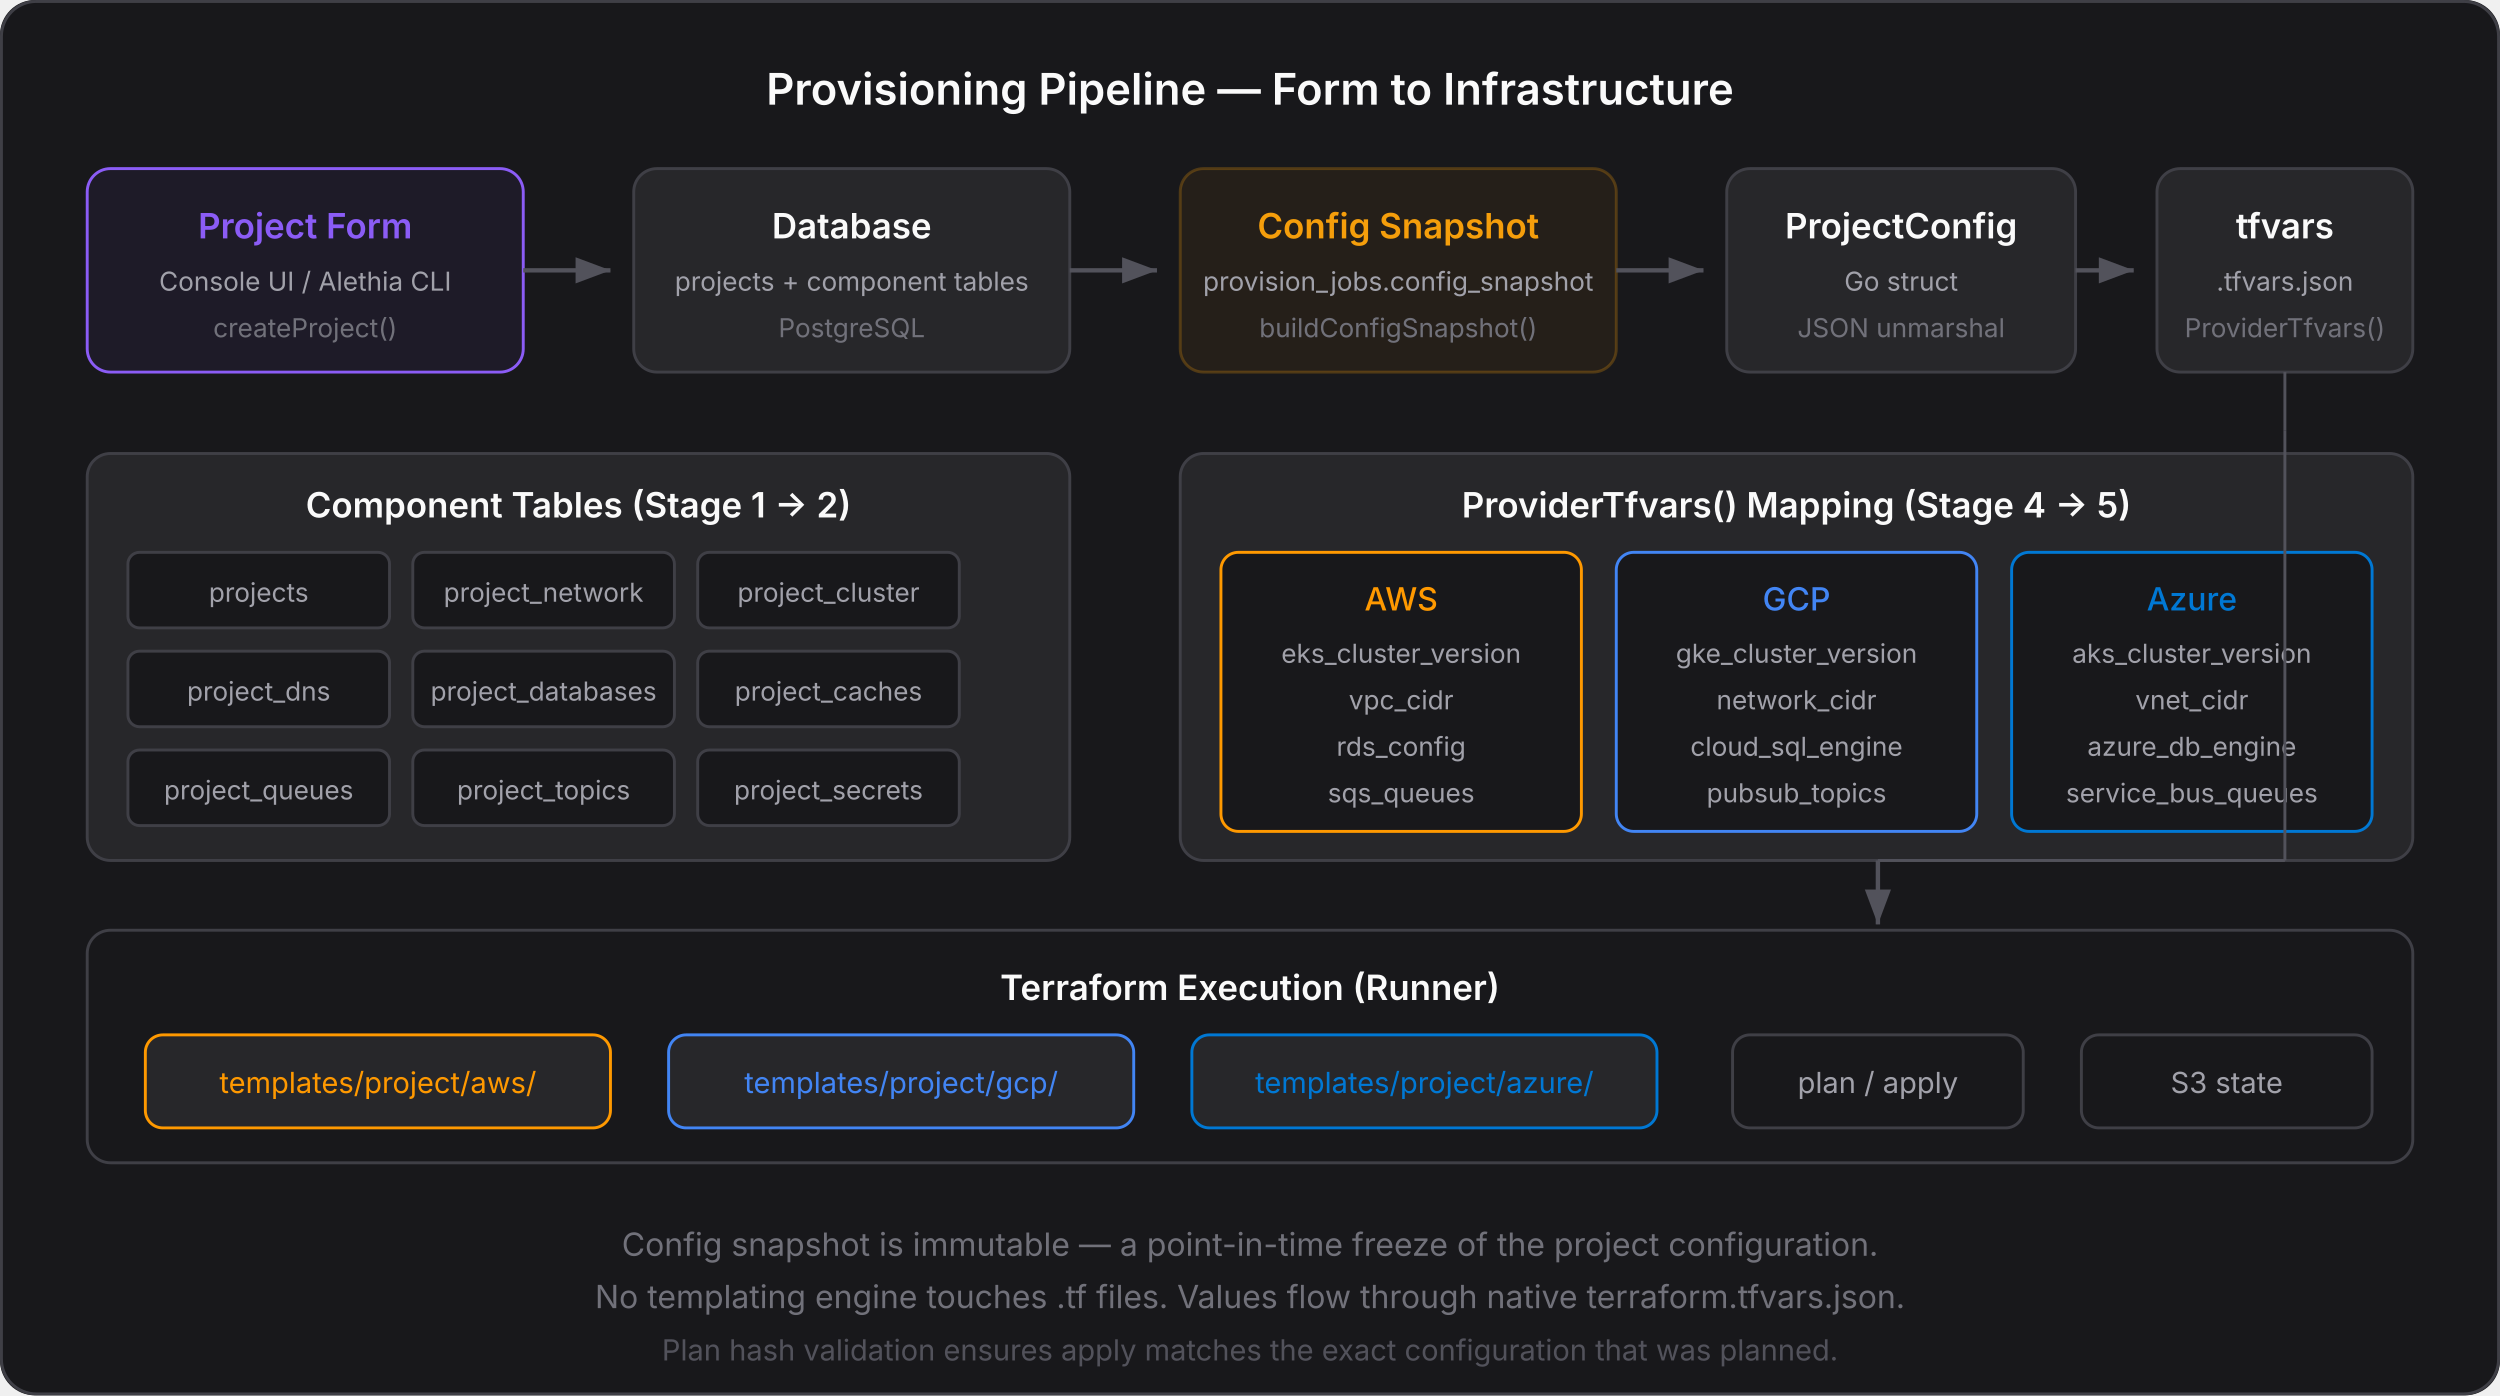
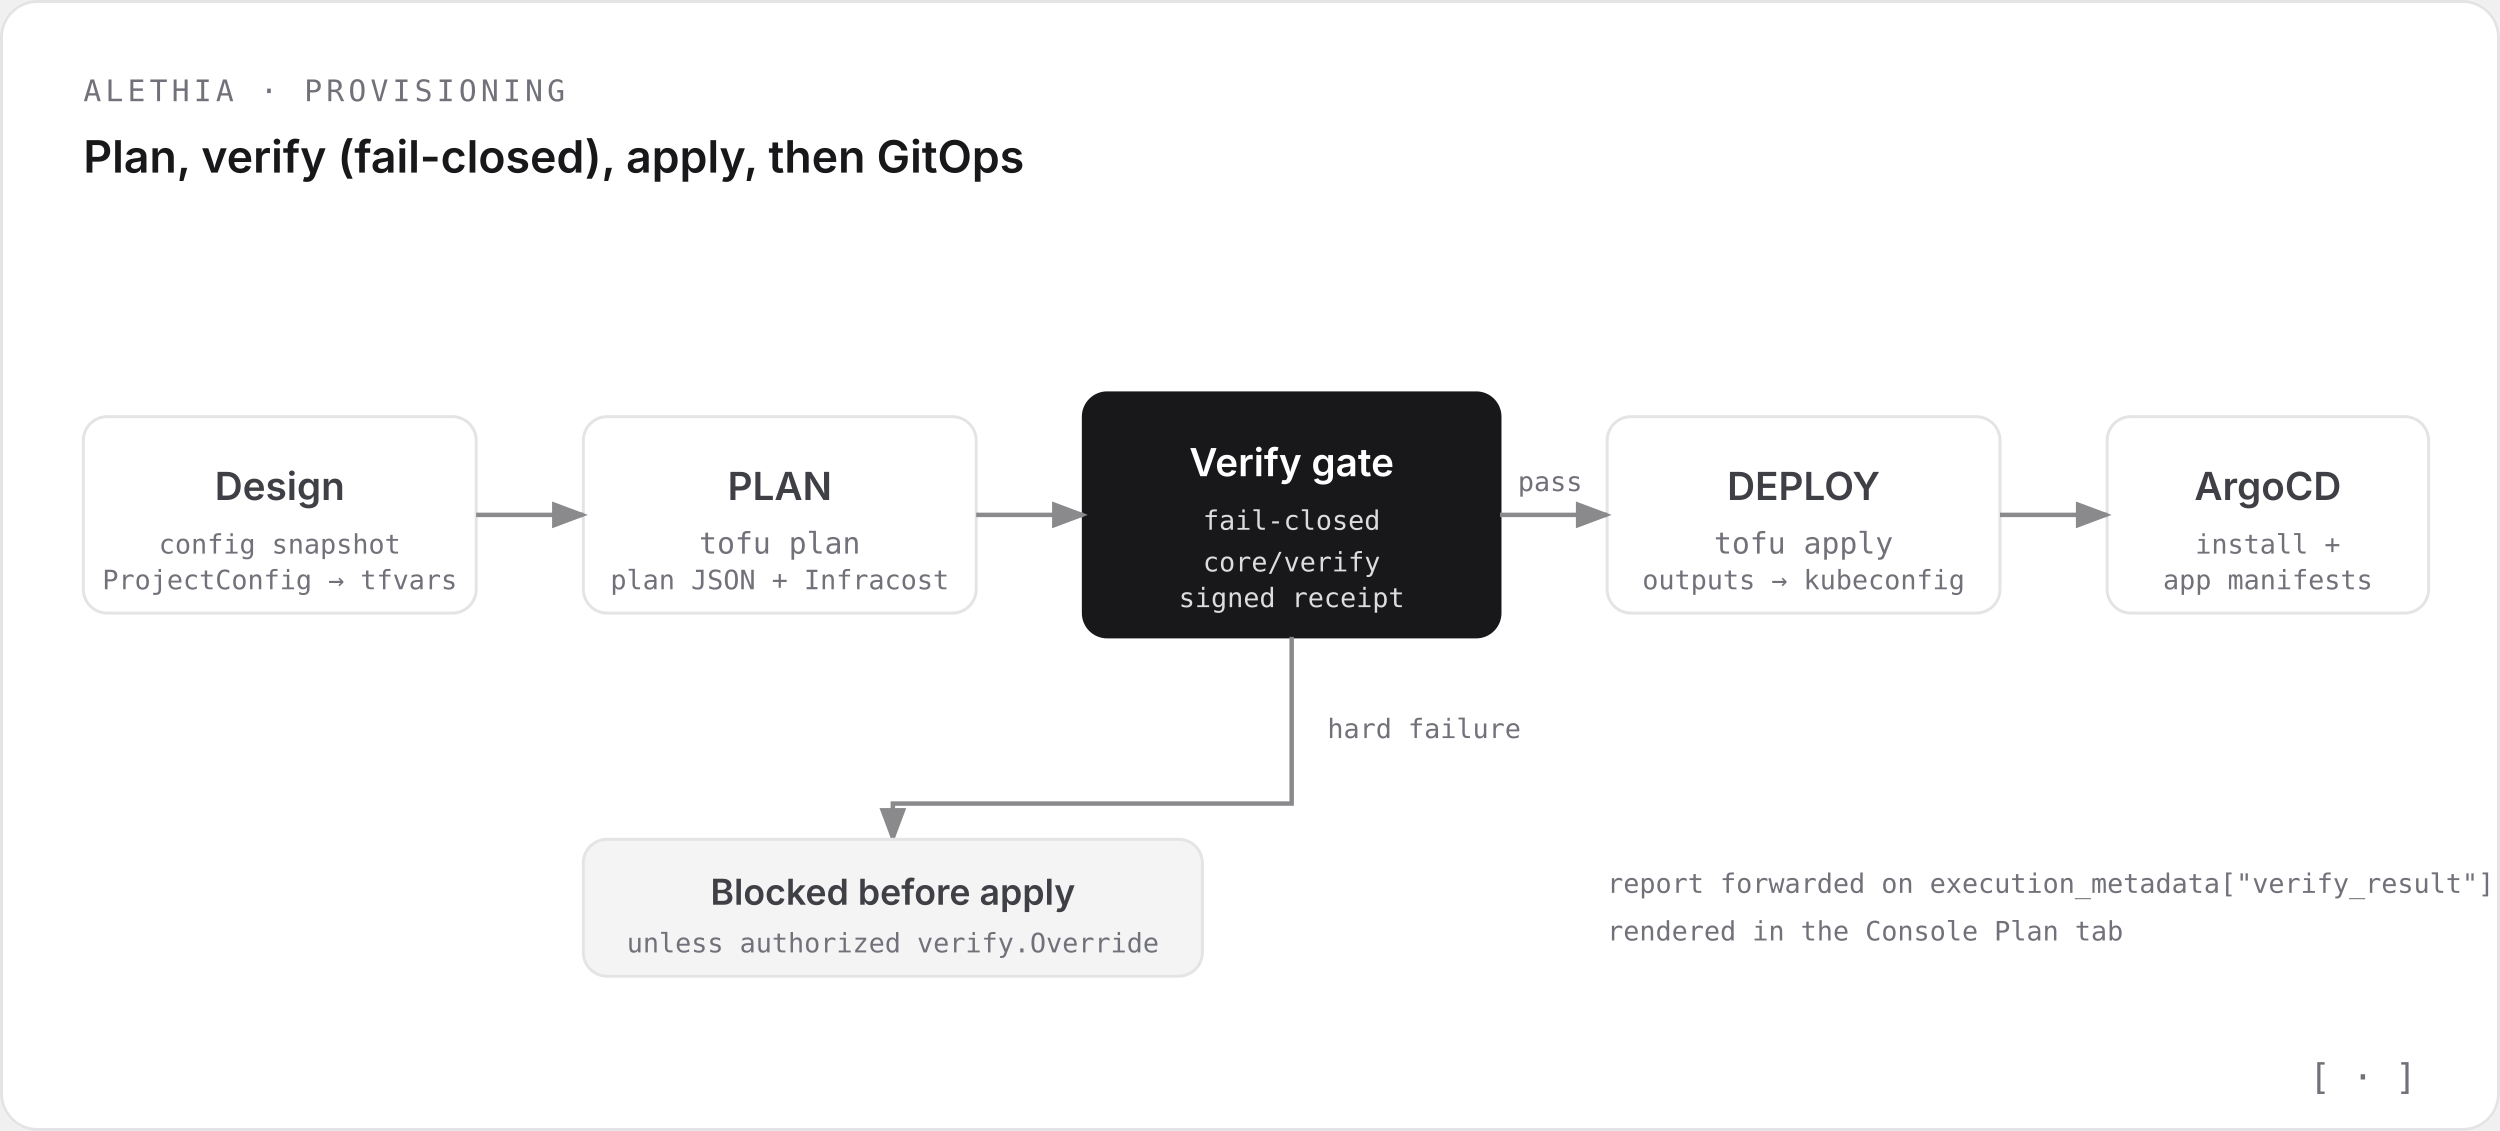
- <svg xmlns="http://www.w3.org/2000/svg" viewBox="0 0 860 480" width="100%" fill="none">
+ <svg xmlns="http://www.w3.org/2000/svg" viewBox="0 0 840 380" width="100%" role="img" aria-label="Provisioning pipeline: design to tofu plan, a fail-closed verify gate, tofu apply, then ArgoCD">
+   <style>
+     .d-bg{fill:#fafafa}.d-surface{fill:#fff;stroke:#e4e4e7;stroke-width:1}.d-surface2{fill:#f4f4f5;stroke:#e4e4e7;stroke-width:1}.d-emph{fill:#18181b;stroke:#18181b}
+     .d-title{fill:#18181b}.d-label{fill:#3f3f46}.d-sub{fill:#71717a}.d-emph-text{fill:#fff}
+     .d-eyebrow{fill:#71717a;letter-spacing:.14em}.d-edge{stroke:#8a8a8d;stroke-width:1.5;fill:none}
+     .d-edge-fill{fill:#8a8a8d}.d-grid{stroke:#f0f0f1;stroke-width:1}
+     text{font-family:'Geist',ui-sans-serif,system-ui,-apple-system,'Segoe UI',sans-serif}
+     .mono{font-family:'Geist Mono',ui-monospace,SFMono-Regular,Menlo,monospace}
+     @media (prefers-color-scheme:dark){
+       .d-bg{fill:#101012}.d-surface{fill:#18181b;stroke:#2c2c30}.d-surface2{fill:#202023;stroke:#2c2c30}.d-emph{fill:#fafafa;stroke:#fafafa}
+       .d-title{fill:#fafafa}.d-label{fill:#d4d4d8}.d-sub{fill:#8a8a8d}.d-emph-text{fill:#18181b}
+       .d-eyebrow{fill:#8a8a8d}.d-edge{stroke:#71717a}.d-edge-fill{fill:#71717a}.d-grid{stroke:#1a1a1d}
+     }
+   </style>
  <defs>
-     <marker id="arrow" markerWidth="8" markerHeight="6" refX="8" refY="3" orient="auto">
-       <path d="M0,0 L8,3 L0,6" fill="#52525B" />
+     <pattern id="grid" width="28" height="28" patternUnits="userSpaceOnUse">
+       <path class="d-grid" d="M28 0 H0 V28" fill="none" />
+     </pattern>
+     <marker id="ar" markerWidth="8" markerHeight="8" refX="7" refY="3" orient="auto">
+       <path class="d-edge-fill" d="M0,0 L8,3 L0,6" />
    </marker>
  </defs>
-   <rect width="860" height="480" rx="12" fill="#18181B" />
-   <rect x="0.5" y="0.5" width="859" height="479" rx="12" fill="none" stroke="#3F3F46" />
-   <text x="430" y="36" text-anchor="middle" font-family="Inter, system-ui, sans-serif" font-size="15" font-weight="600" fill="#FAFAFA">Provisioning Pipeline — Form to Infrastructure</text>
-   <rect x="30" y="58" width="150" height="70" rx="8" fill="#8B5CF610" stroke="#8B5CF6" />
-   <text x="105" y="82" text-anchor="middle" font-family="Inter, system-ui, sans-serif" font-size="12" font-weight="600" fill="#8B5CF6">Project Form</text>
-   <text x="105" y="100" text-anchor="middle" font-family="Inter, system-ui, sans-serif" font-size="9" fill="#A1A1AA">Console UI / Alethia CLI</text>
-   <text x="105" y="116" text-anchor="middle" font-family="Inter, system-ui, sans-serif" font-size="9" fill="#71717A">createProject()</text>
-   <line x1="180" y1="93" x2="210" y2="93" stroke="#52525B" stroke-width="1.5" marker-end="url(#arrow)" />
-   <rect x="218" y="58" width="150" height="70" rx="8" fill="#27272A" stroke="#3F3F46" />
-   <text x="293" y="82" text-anchor="middle" font-family="Inter, system-ui, sans-serif" font-size="12" font-weight="600" fill="#FAFAFA">Database</text>
-   <text x="293" y="100" text-anchor="middle" font-family="Inter, system-ui, sans-serif" font-size="9" fill="#A1A1AA">projects + component tables</text>
-   <text x="293" y="116" text-anchor="middle" font-family="Inter, system-ui, sans-serif" font-size="9" fill="#71717A">PostgreSQL</text>
-   <line x1="368" y1="93" x2="398" y2="93" stroke="#52525B" stroke-width="1.5" marker-end="url(#arrow)" />
-   <rect x="406" y="58" width="150" height="70" rx="8" fill="#F59E0B10" stroke="#F59E0B40" />
-   <text x="481" y="82" text-anchor="middle" font-family="Inter, system-ui, sans-serif" font-size="12" font-weight="600" fill="#F59E0B">Config Snapshot</text>
-   <text x="481" y="100" text-anchor="middle" font-family="Inter, system-ui, sans-serif" font-size="9" fill="#A1A1AA">provision_jobs.config_snapshot</text>
-   <text x="481" y="116" text-anchor="middle" font-family="Inter, system-ui, sans-serif" font-size="9" fill="#71717A">buildConfigSnapshot()</text>
-   <line x1="556" y1="93" x2="586" y2="93" stroke="#52525B" stroke-width="1.5" marker-end="url(#arrow)" />
-   <rect x="594" y="58" width="120" height="70" rx="8" fill="#27272A" stroke="#3F3F46" />
-   <text x="654" y="82" text-anchor="middle" font-family="Inter, system-ui, sans-serif" font-size="12" font-weight="600" fill="#FAFAFA">ProjectConfig</text>
-   <text x="654" y="100" text-anchor="middle" font-family="Inter, system-ui, sans-serif" font-size="9" fill="#A1A1AA">Go struct</text>
-   <text x="654" y="116" text-anchor="middle" font-family="Inter, system-ui, sans-serif" font-size="9" fill="#71717A">JSON unmarshal</text>
-   <line x1="714" y1="93" x2="734" y2="93" stroke="#52525B" stroke-width="1.5" marker-end="url(#arrow)" />
-   <rect x="742" y="58" width="88" height="70" rx="8" fill="#27272A" stroke="#3F3F46" />
-   <text x="786" y="82" text-anchor="middle" font-family="Inter, system-ui, sans-serif" font-size="12" font-weight="600" fill="#FAFAFA">tfvars</text>
-   <text x="786" y="100" text-anchor="middle" font-family="Inter, system-ui, sans-serif" font-size="9" fill="#A1A1AA">.tfvars.json</text>
-   <text x="786" y="116" text-anchor="middle" font-family="Inter, system-ui, sans-serif" font-size="9" fill="#71717A">ProviderTfvars()</text>
-   <rect x="30" y="156" width="338" height="140" rx="8" fill="#27272A" stroke="#3F3F46" />
-   <text x="199" y="178" text-anchor="middle" font-family="Inter, system-ui, sans-serif" font-size="12" font-weight="600" fill="#FAFAFA">Component Tables (Stage 1 → 2)</text>
-   <rect x="44" y="190" width="90" height="26" rx="4" fill="#18181B" stroke="#3F3F46" />
-   <text x="89" y="207" text-anchor="middle" font-family="Inter, system-ui, sans-serif" font-size="9" fill="#A1A1AA">projects</text>
-   <rect x="142" y="190" width="90" height="26" rx="4" fill="#18181B" stroke="#3F3F46" />
-   <text x="187" y="207" text-anchor="middle" font-family="Inter, system-ui, sans-serif" font-size="9" fill="#A1A1AA">project_network</text>
-   <rect x="240" y="190" width="90" height="26" rx="4" fill="#18181B" stroke="#3F3F46" />
-   <text x="285" y="207" text-anchor="middle" font-family="Inter, system-ui, sans-serif" font-size="9" fill="#A1A1AA">project_cluster</text>
-   <rect x="44" y="224" width="90" height="26" rx="4" fill="#18181B" stroke="#3F3F46" />
-   <text x="89" y="241" text-anchor="middle" font-family="Inter, system-ui, sans-serif" font-size="9" fill="#A1A1AA">project_dns</text>
-   <rect x="142" y="224" width="90" height="26" rx="4" fill="#18181B" stroke="#3F3F46" />
-   <text x="187" y="241" text-anchor="middle" font-family="Inter, system-ui, sans-serif" font-size="9" fill="#A1A1AA">project_databases</text>
-   <rect x="240" y="224" width="90" height="26" rx="4" fill="#18181B" stroke="#3F3F46" />
-   <text x="285" y="241" text-anchor="middle" font-family="Inter, system-ui, sans-serif" font-size="9" fill="#A1A1AA">project_caches</text>
-   <rect x="44" y="258" width="90" height="26" rx="4" fill="#18181B" stroke="#3F3F46" />
-   <text x="89" y="275" text-anchor="middle" font-family="Inter, system-ui, sans-serif" font-size="9" fill="#A1A1AA">project_queues</text>
-   <rect x="142" y="258" width="90" height="26" rx="4" fill="#18181B" stroke="#3F3F46" />
-   <text x="187" y="275" text-anchor="middle" font-family="Inter, system-ui, sans-serif" font-size="9" fill="#A1A1AA">project_topics</text>
-   <rect x="240" y="258" width="90" height="26" rx="4" fill="#18181B" stroke="#3F3F46" />
-   <text x="285" y="275" text-anchor="middle" font-family="Inter, system-ui, sans-serif" font-size="9" fill="#A1A1AA">project_secrets</text>
-   <rect x="406" y="156" width="424" height="140" rx="8" fill="#27272A" stroke="#3F3F46" />
-   <text x="618" y="178" text-anchor="middle" font-family="Inter, system-ui, sans-serif" font-size="12" font-weight="600" fill="#FAFAFA">ProviderTfvars() Mapping (Stage 4 → 5)</text>
-   <rect x="420" y="190" width="124" height="96" rx="6" fill="#18181B" stroke="#FF9900" />
-   <text x="482" y="210" text-anchor="middle" font-family="Inter, system-ui, sans-serif" font-size="11" font-weight="500" fill="#FF9900">AWS</text>
-   <text x="482" y="228" text-anchor="middle" font-family="Inter, system-ui, sans-serif" font-size="9" fill="#A1A1AA">eks_cluster_version</text>
-   <text x="482" y="244" text-anchor="middle" font-family="Inter, system-ui, sans-serif" font-size="9" fill="#A1A1AA">vpc_cidr</text>
-   <text x="482" y="260" text-anchor="middle" font-family="Inter, system-ui, sans-serif" font-size="9" fill="#A1A1AA">rds_config</text>
-   <text x="482" y="276" text-anchor="middle" font-family="Inter, system-ui, sans-serif" font-size="9" fill="#A1A1AA">sqs_queues</text>
-   <rect x="556" y="190" width="124" height="96" rx="6" fill="#18181B" stroke="#4285F4" />
-   <text x="618" y="210" text-anchor="middle" font-family="Inter, system-ui, sans-serif" font-size="11" font-weight="500" fill="#4285F4">GCP</text>
-   <text x="618" y="228" text-anchor="middle" font-family="Inter, system-ui, sans-serif" font-size="9" fill="#A1A1AA">gke_cluster_version</text>
-   <text x="618" y="244" text-anchor="middle" font-family="Inter, system-ui, sans-serif" font-size="9" fill="#A1A1AA">network_cidr</text>
-   <text x="618" y="260" text-anchor="middle" font-family="Inter, system-ui, sans-serif" font-size="9" fill="#A1A1AA">cloud_sql_engine</text>
-   <text x="618" y="276" text-anchor="middle" font-family="Inter, system-ui, sans-serif" font-size="9" fill="#A1A1AA">pubsub_topics</text>
-   <rect x="692" y="190" width="124" height="96" rx="6" fill="#18181B" stroke="#0078D4" />
-   <text x="754" y="210" text-anchor="middle" font-family="Inter, system-ui, sans-serif" font-size="11" font-weight="500" fill="#0078D4">Azure</text>
-   <text x="754" y="228" text-anchor="middle" font-family="Inter, system-ui, sans-serif" font-size="9" fill="#A1A1AA">aks_cluster_version</text>
-   <text x="754" y="244" text-anchor="middle" font-family="Inter, system-ui, sans-serif" font-size="9" fill="#A1A1AA">vnet_cidr</text>
-   <text x="754" y="260" text-anchor="middle" font-family="Inter, system-ui, sans-serif" font-size="9" fill="#A1A1AA">azure_db_engine</text>
-   <text x="754" y="276" text-anchor="middle" font-family="Inter, system-ui, sans-serif" font-size="9" fill="#A1A1AA">service_bus_queues</text>
-   <rect x="30" y="320" width="800" height="80" rx="8" fill="none" stroke="#3F3F46" />
-   <text x="430" y="344" text-anchor="middle" font-family="Inter, system-ui, sans-serif" font-size="12" font-weight="600" fill="#FAFAFA">Terraform Execution (Runner)</text>
-   <rect x="50" y="356" width="160" height="32" rx="6" fill="#27272A" stroke="#FF9900" />
-   <text x="130" y="376" text-anchor="middle" font-family="Inter, system-ui, sans-serif" font-size="10" fill="#FF9900">templates/project/aws/</text>
-   <rect x="230" y="356" width="160" height="32" rx="6" fill="#27272A" stroke="#4285F4" />
-   <text x="310" y="376" text-anchor="middle" font-family="Inter, system-ui, sans-serif" font-size="10" fill="#4285F4">templates/project/gcp/</text>
-   <rect x="410" y="356" width="160" height="32" rx="6" fill="#27272A" stroke="#0078D4" />
-   <text x="490" y="376" text-anchor="middle" font-family="Inter, system-ui, sans-serif" font-size="10" fill="#0078D4">templates/project/azure/</text>
-   <rect x="596" y="356" width="100" height="32" rx="6" fill="#18181B" stroke="#3F3F46" />
-   <text x="646" y="376" text-anchor="middle" font-family="Inter, system-ui, sans-serif" font-size="10" fill="#A1A1AA">plan / apply</text>
-   <rect x="716" y="356" width="100" height="32" rx="6" fill="#18181B" stroke="#3F3F46" />
-   <text x="766" y="376" text-anchor="middle" font-family="Inter, system-ui, sans-serif" font-size="10" fill="#A1A1AA">S3 state</text>
-   <line x1="786" y1="128" x2="786" y2="148" stroke="#52525B" stroke-width="1" />
-   <line x1="786" y1="148" x2="786" y2="296" stroke="#52525B" stroke-width="1" />
-   <line x1="786" y1="296" x2="646" y2="296" stroke="#52525B" stroke-width="1" />
-   <line x1="646" y1="296" x2="646" y2="318" stroke="#52525B" stroke-width="1.5" marker-end="url(#arrow)" />
-   <text x="430" y="432" text-anchor="middle" font-family="Inter, system-ui, sans-serif" font-size="11" fill="#71717A">Config snapshot is immutable — a point-in-time freeze of the project configuration.</text>
-   <text x="430" y="450" text-anchor="middle" font-family="Inter, system-ui, sans-serif" font-size="11" fill="#71717A">No templating engine touches .tf files. Values flow through native terraform.tfvars.json.</text>
-   <text x="430" y="468" text-anchor="middle" font-family="Inter, system-ui, sans-serif" font-size="10" fill="#52525B">Plan hash validation ensures apply matches the exact configuration that was planned.</text>
+   <rect class="d-bg" x="0" y="0" width="840" height="380" rx="12" />
+   <rect x="0" y="0" width="840" height="380" rx="12" fill="url(#grid)" />
+   <rect class="d-surface" x="0.5" y="0.5" width="839" height="379" rx="12" fill="none" />
+   <text class="d-eyebrow mono" x="28" y="34" font-size="10">ALETHIA · PROVISIONING</text>
+   <text class="d-title" x="28" y="58" font-size="15" font-weight="600">Plan, verify (fail-closed), apply, then GitOps</text>
+   <rect class="d-surface" x="28" y="140" width="132" height="66" rx="8" />
+   <text class="d-label" x="94" y="168" text-anchor="middle" font-size="13" font-weight="600">Design</text>
+   <text class="d-sub mono" x="94" y="186" text-anchor="middle" font-size="9">config snapshot</text>
+   <text class="d-sub mono" x="94" y="198" text-anchor="middle" font-size="9">ProjectConfig → tfvars</text>
+   <rect class="d-surface" x="196" y="140" width="132" height="66" rx="8" />
+   <text class="d-label" x="262" y="168" text-anchor="middle" font-size="13" font-weight="600">PLAN</text>
+   <text class="d-sub mono" x="262" y="186" text-anchor="middle" font-size="10">tofu plan</text>
+   <text class="d-sub mono" x="262" y="198" text-anchor="middle" font-size="9">plan JSON + Infracost</text>
+   <rect class="d-emph" x="364" y="132" width="140" height="82" rx="8" />
+   <text class="d-emph-text" x="434" y="160" text-anchor="middle" font-size="13" font-weight="600">Verify gate</text>
+   <text class="d-emph-text mono" x="434" y="178" text-anchor="middle" font-size="9" opacity="0.85">fail-closed</text>
+   <text class="d-emph-text mono" x="434" y="192" text-anchor="middle" font-size="9" opacity="0.85">core/verify</text>
+   <text class="d-emph-text mono" x="434" y="204" text-anchor="middle" font-size="9" opacity="0.85">signed receipt</text>
+   <rect class="d-surface" x="540" y="140" width="132" height="66" rx="8" />
+   <text class="d-label" x="606" y="168" text-anchor="middle" font-size="13" font-weight="600">DEPLOY</text>
+   <text class="d-sub mono" x="606" y="186" text-anchor="middle" font-size="10">tofu apply</text>
+   <text class="d-sub mono" x="606" y="198" text-anchor="middle" font-size="9">outputs → kubeconfig</text>
+   <rect class="d-surface" x="708" y="140" width="108" height="66" rx="8" />
+   <text class="d-label" x="762" y="168" text-anchor="middle" font-size="13" font-weight="600">ArgoCD</text>
+   <text class="d-sub mono" x="762" y="186" text-anchor="middle" font-size="9">install +</text>
+   <text class="d-sub mono" x="762" y="198" text-anchor="middle" font-size="9">app manifests</text>
+   <line class="d-edge" x1="160" y1="173" x2="196" y2="173" marker-end="url(#ar)" />
+   <line class="d-edge" x1="328" y1="173" x2="364" y2="173" marker-end="url(#ar)" />
+   <line class="d-edge" x1="504" y1="173" x2="540" y2="173" marker-end="url(#ar)" />
+   <text class="d-sub mono" x="510" y="165" font-size="9">pass</text>
+   <line class="d-edge" x1="672" y1="173" x2="708" y2="173" marker-end="url(#ar)" />
+   <path class="d-edge" d="M434 214 V270 H300 V282" marker-end="url(#ar)" />
+   <rect class="d-surface2" x="196" y="282" width="208" height="46" rx="8" />
+   <text class="d-label" x="300" y="304" text-anchor="middle" font-size="12" font-weight="600">Blocked before apply</text>
+   <text class="d-sub mono" x="300" y="320" text-anchor="middle" font-size="9">unless authorized verify.Override</text>
+   <text class="d-sub mono" x="446" y="248" font-size="9">hard failure</text>
+   <text class="d-sub mono" x="540" y="300" font-size="9">report forwarded on execution_metadata["verify_result"]</text>
+   <text class="d-sub mono" x="540" y="316" font-size="9">rendered in the Console Plan tab</text>
+   <text class="d-sub mono" x="812" y="366" text-anchor="end" font-size="12">[ · ]</text>
</svg>
